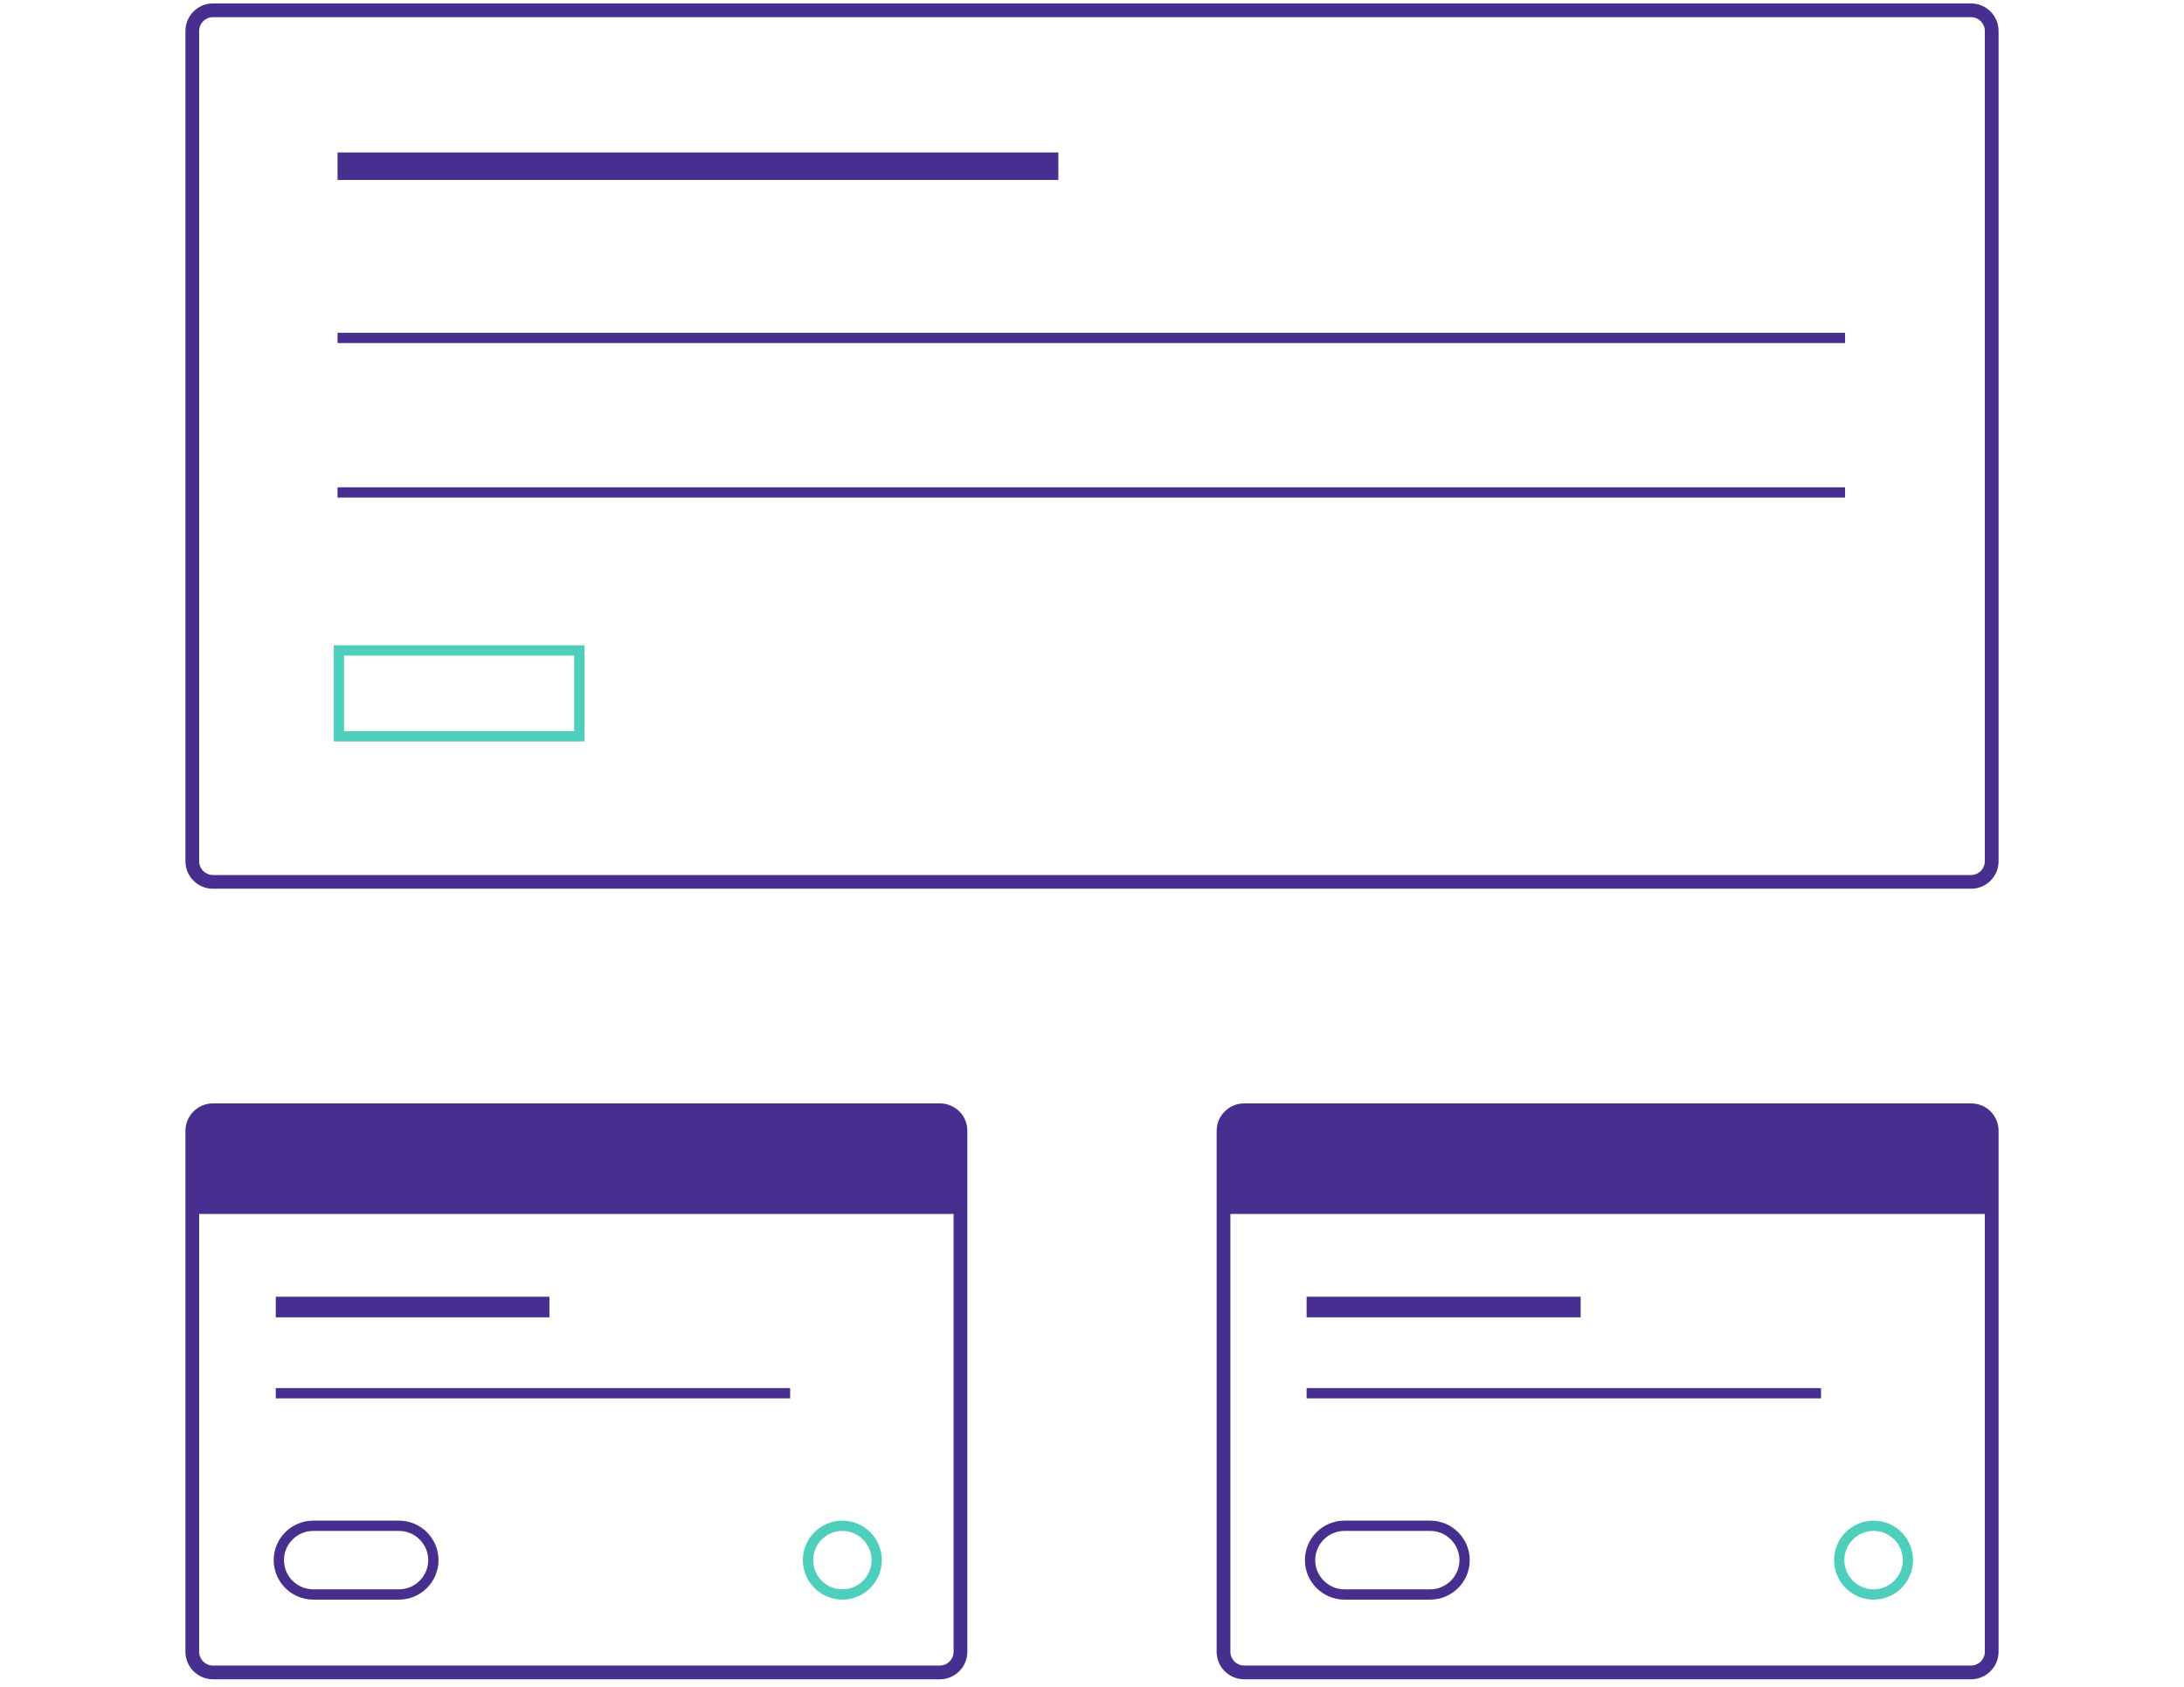
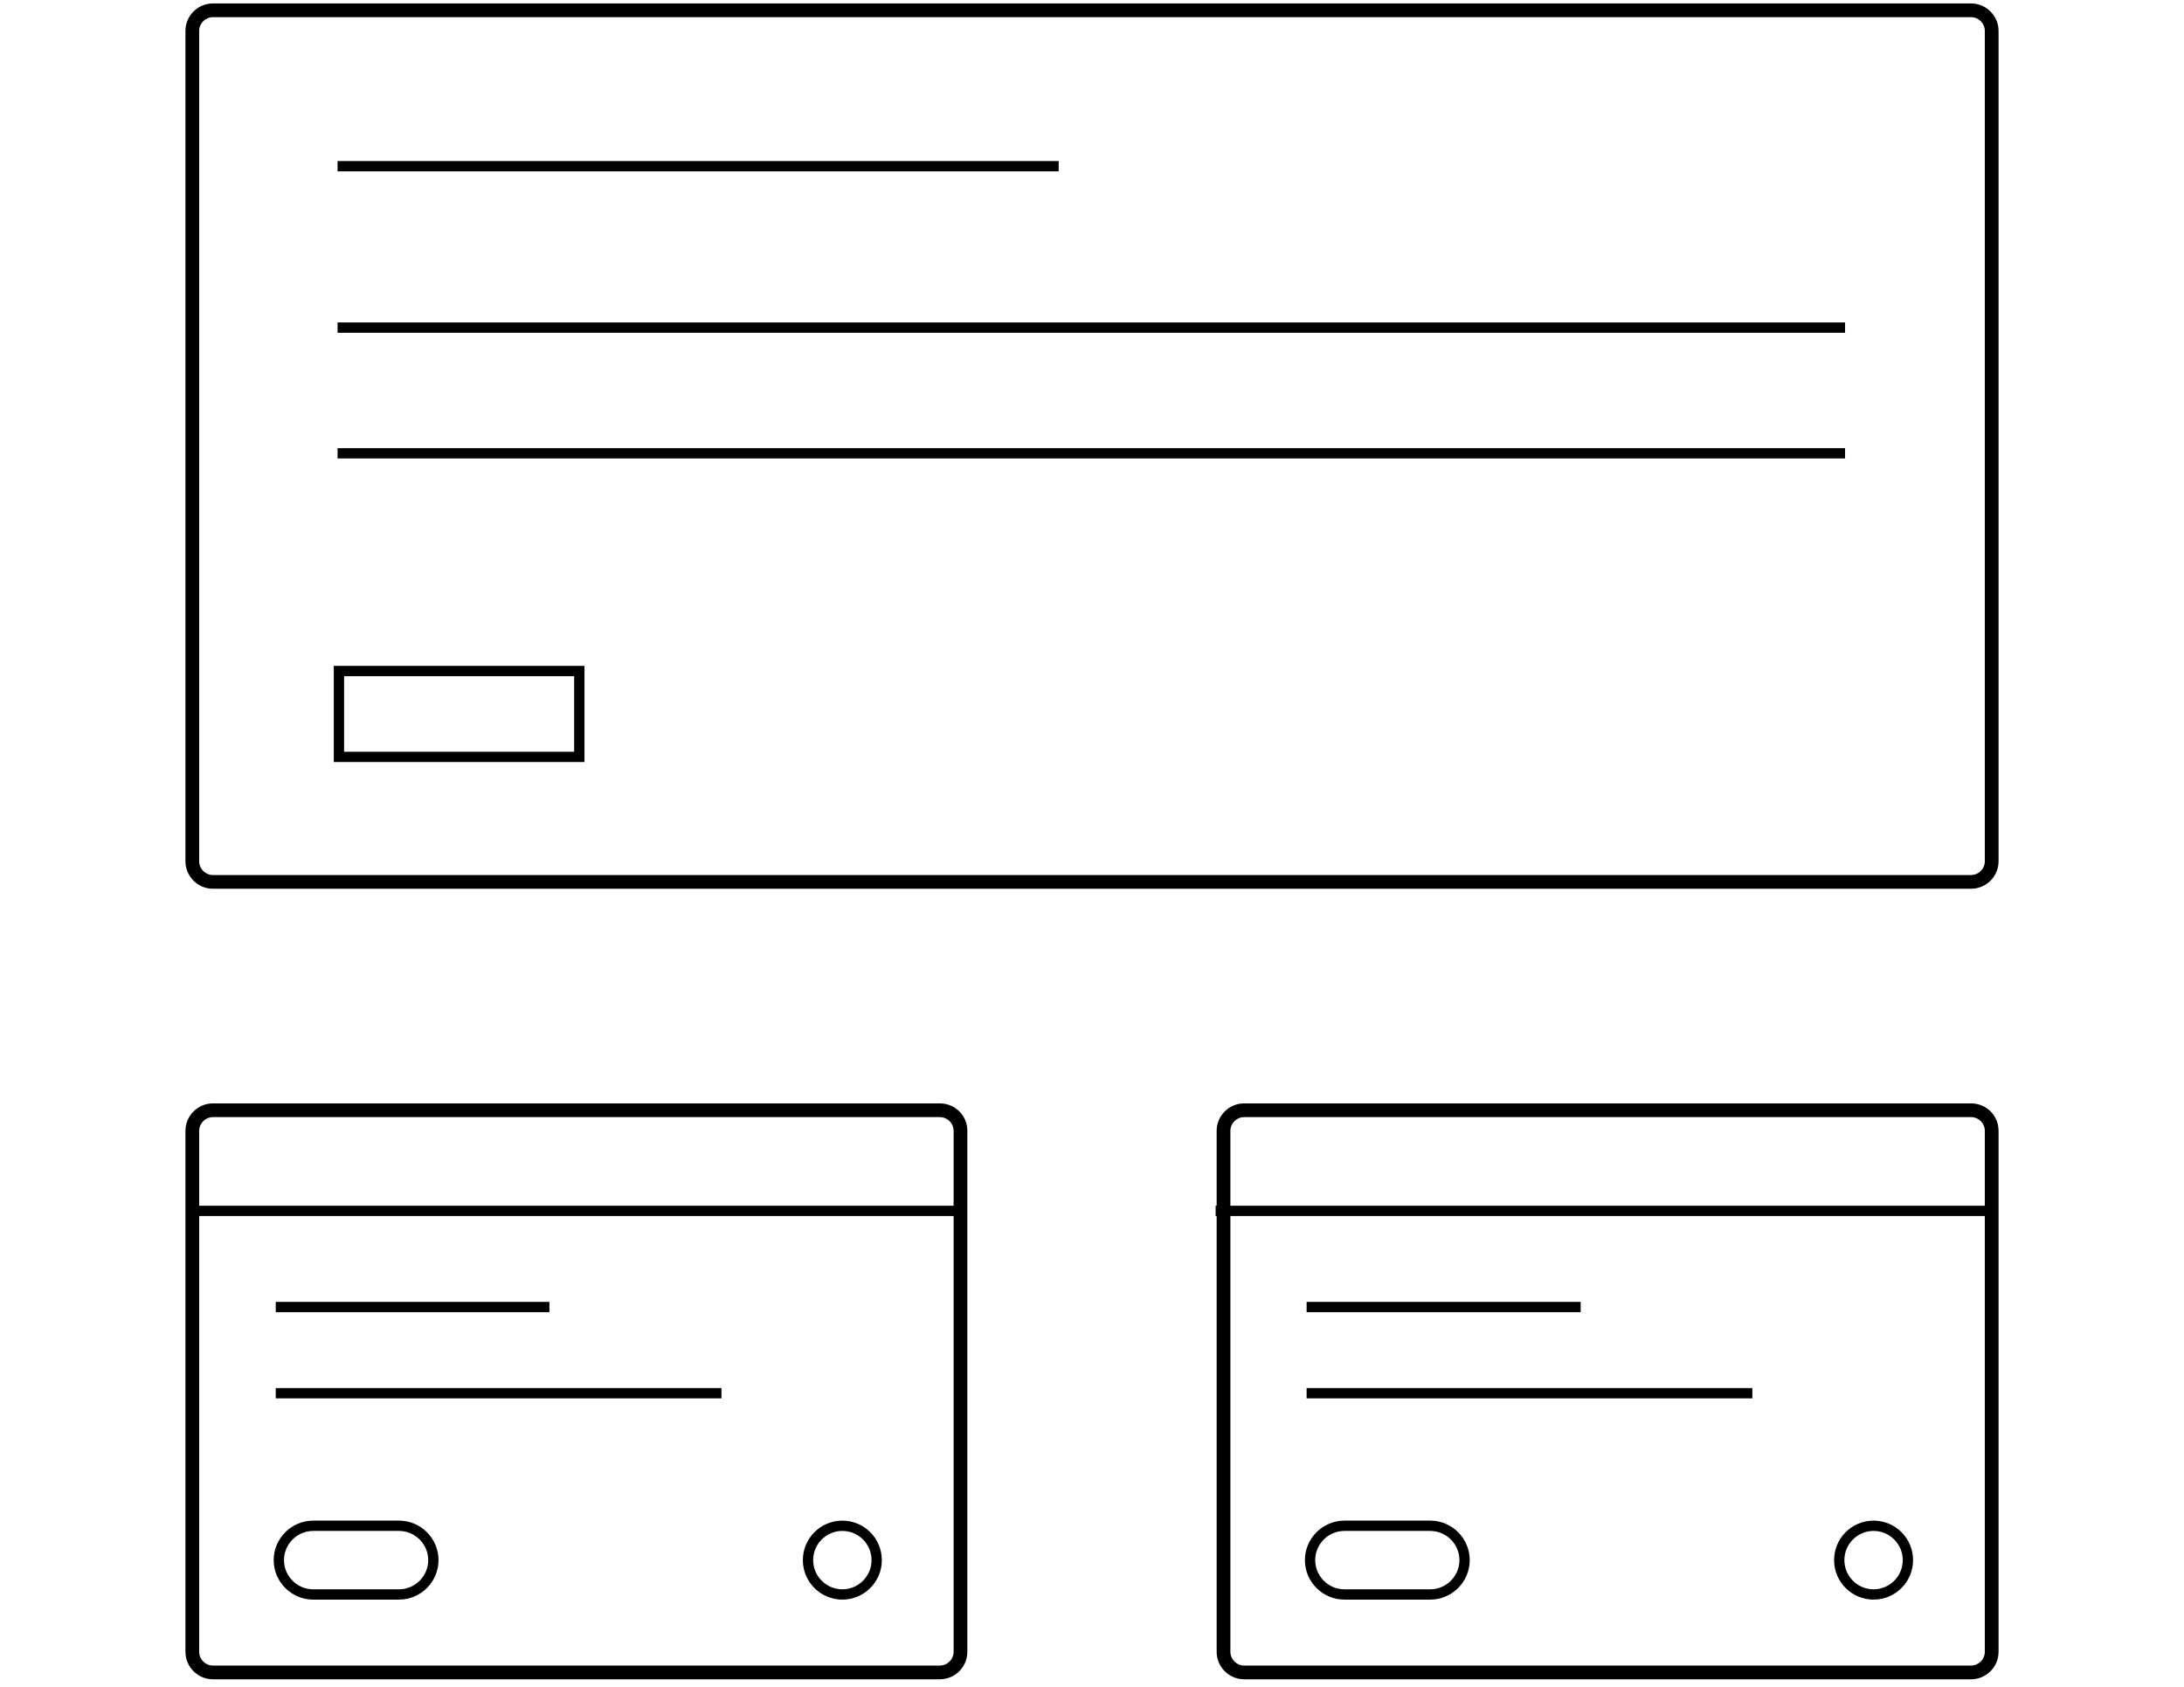
<svg xmlns="http://www.w3.org/2000/svg" version="1.1" id="Layer_1" x="0px" y="0px" viewBox="0 0 636 491" enable-background="new 0 0 636 491" xml:space="preserve">
  <g>
-     <path fill="#462F8E" d="M574,325.3c2.2,0,4,1.8,4,4V481c0,2.2-1.8,4-4,4H362.3c-2.2,0-4-1.8-4-4V329.3c0-2.2,1.8-4,4-4H574    M574,321.3H362.3c-4.4,0-8,3.6-8,8V481c0,4.4,3.6,8,8,8H574c4.4,0,8-3.6,8-8V329.3C582,324.8,578.4,321.3,574,321.3L574,321.3z" />
+     <path fill="#000" d="M574,325.3c2.2,0,4,1.8,4,4V481c0,2.2-1.8,4-4,4H362.3c-2.2,0-4-1.8-4-4V329.3c0-2.2,1.8-4,4-4H574    M574,321.3H362.3c-4.4,0-8,3.6-8,8V481c0,4.4,3.6,8,8,8H574c4.4,0,8-3.6,8-8V329.3C582,324.8,578.4,321.3,574,321.3L574,321.3z" />
  </g>
-   <path fill="#462F8E" d="M579.1,353.5h-222v-24.7c0-3,2.4-5.3,5.3-5.3h211.3c3,0,5.3,2.4,5.3,5.3V353.5z" />
-   <line fill="none" stroke="#462F8E" stroke-width="6" stroke-miterlimit="10" x1="380.5" y1="380.6" x2="460.3" y2="380.6" />
-   <line fill="none" stroke="#462F8E" stroke-width="3" stroke-miterlimit="10" x1="380.5" y1="405.7" x2="530.3" y2="405.7" />
-   <circle fill="none" stroke="#4ECFBC" stroke-width="3" stroke-miterlimit="10" cx="545.6" cy="454.3" r="10" />
-   <path fill="none" stroke="#462F8E" stroke-width="3" stroke-miterlimit="10" d="M416.5,464.3h-25c-5.5,0-10-4.5-10-10v0  c0-5.5,4.5-10,10-10h25c5.5,0,10,4.5,10,10v0C426.5,459.8,422,464.3,416.5,464.3z" />
+   <path fill="none" d="M579.1,353.5h-222v-24.7c0-3,2.4-5.3,5.3-5.3h211.3c3,0,5.3,2.4,5.3,5.3V353.5z" />
+   <line fill="none" stroke="#000" stroke-width="3" stroke-miterlimit="10" x1="354" y1="352.6" x2="580.3" y2="352.6" />
+   <line fill="none" stroke="#000" stroke-width="3" stroke-miterlimit="10" x1="380.5" y1="380.6" x2="460.3" y2="380.6" />
+   <line fill="none" stroke="#000" stroke-width="3" stroke-miterlimit="10" x1="380.5" y1="405.7" x2="510.3" y2="405.7" />
+   <circle fill="none" stroke="#000" stroke-width="3" stroke-miterlimit="10" cx="545.6" cy="454.3" r="10" />
+   <path fill="none" stroke="#000" stroke-width="3" stroke-miterlimit="10" d="M416.5,464.3h-25c-5.5,0-10-4.5-10-10v0  c0-5.5,4.5-10,10-10h25c5.5,0,10,4.5,10,10v0C426.5,459.8,422,464.3,416.5,464.3z" />
  <g>
-     <path fill="#462F8E" d="M273.7,325.3c2.2,0,4,1.8,4,4V481c0,2.2-1.8,4-4,4H62c-2.2,0-4-1.8-4-4V329.3c0-2.2,1.8-4,4-4H273.7    M273.7,321.3H62c-4.4,0-8,3.6-8,8V481c0,4.4,3.6,8,8,8h211.7c4.4,0,8-3.6,8-8V329.3C281.7,324.8,278.1,321.3,273.7,321.3   L273.7,321.3z" />
+     <path fill="#000" d="M273.7,325.3c2.2,0,4,1.8,4,4V481c0,2.2-1.8,4-4,4H62c-2.2,0-4-1.8-4-4V329.3c0-2.2,1.8-4,4-4H273.7    M273.7,321.3H62c-4.4,0-8,3.6-8,8V481c0,4.4,3.6,8,8,8h211.7c4.4,0,8-3.6,8-8V329.3C281.7,324.8,278.1,321.3,273.7,321.3   L273.7,321.3z" />
  </g>
-   <path fill="#462F8E" d="M278.9,353.5h-222v-24.7c0-3,2.4-5.3,5.3-5.3h211.3c3,0,5.3,2.4,5.3,5.3V353.5z" />
-   <line fill="none" stroke="#462F8E" stroke-width="6" stroke-miterlimit="10" x1="80.3" y1="380.6" x2="160" y2="380.6" />
-   <line fill="none" stroke="#462F8E" stroke-width="3" stroke-miterlimit="10" x1="80.3" y1="405.7" x2="230.1" y2="405.7" />
-   <circle fill="none" stroke="#4ECFBC" stroke-width="3" stroke-miterlimit="10" cx="245.3" cy="454.3" r="10" />
-   <path fill="none" stroke="#462F8E" stroke-width="3" stroke-miterlimit="10" d="M116.2,464.3h-25c-5.5,0-10-4.5-10-10v0  c0-5.5,4.5-10,10-10h25c5.5,0,10,4.5,10,10v0C126.2,459.8,121.7,464.3,116.2,464.3z" />
-   <line fill="none" stroke="#462F8E" stroke-width="8" stroke-miterlimit="10" x1="98.3" y1="48.4" x2="308.2" y2="48.4" />
-   <line fill="none" stroke="#462F8E" stroke-width="3" stroke-miterlimit="10" x1="98.3" y1="98.4" x2="537.3" y2="98.4" />
+   <path fill="none" d="M278.9,353.5h-222v-24.7c0-3,2.4-5.3,5.3-5.3h211.3c3,0,5.3,2.4,5.3,5.3V353.5z" />
+   <line fill="none" stroke="#000" stroke-width="3" stroke-miterlimit="10" x1="55" y1="352.6" x2="280.3" y2="352.6" />
+   <line fill="none" stroke="#000" stroke-width="3" stroke-miterlimit="10" x1="80.3" y1="380.6" x2="160" y2="380.6" />
+   <line fill="none" stroke="#000" stroke-width="3" stroke-miterlimit="10" x1="80.3" y1="405.7" x2="210.1" y2="405.7" />
+   <circle fill="none" stroke="#000" stroke-width="3" stroke-miterlimit="10" cx="245.3" cy="454.3" r="10" />
+   <path fill="none" stroke="#000" stroke-width="3" stroke-miterlimit="10" d="M116.2,464.3h-25c-5.5,0-10-4.5-10-10v0  c0-5.5,4.5-10,10-10h25c5.5,0,10,4.5,10,10v0C126.2,459.8,121.7,464.3,116.2,464.3z" />
+   <line fill="none" stroke="#000" stroke-width="3" stroke-miterlimit="10" x1="98.3" y1="48.4" x2="308.3" y2="48.4" />
+   <line fill="none" stroke="#000" stroke-width="3" stroke-miterlimit="10" x1="98.3" y1="95.4" x2="537.3" y2="95.4" />
  <g>
    <g>
-       <path fill="#462F8E" d="M574,5c2.2,0,4,1.8,4,4v241.8c0,2.2-1.8,4-4,4H62c-2.2,0-4-1.8-4-4V9c0-2.2,1.8-4,4-4H574 M574,1H62    c-4.4,0-8,3.6-8,8v241.8c0,4.4,3.6,8,8,8H574c4.4,0,8-3.6,8-8V9C582,4.6,578.4,1,574,1L574,1z" />
+       <path fill="#000" d="M574,5c2.2,0,4,1.8,4,4v241.8c0,2.2-1.8,4-4,4H62c-2.2,0-4-1.8-4-4V9c0-2.2,1.8-4,4-4H574 M574,1H62    c-4.4,0-8,3.6-8,8v241.8c0,4.4,3.6,8,8,8H574c4.4,0,8-3.6,8-8V9C582,4.6,578.4,1,574,1L574,1z" />
    </g>
  </g>
-   <rect x="98.7" y="189.4" fill="none" stroke="#4ECFBC" stroke-width="3" stroke-miterlimit="10" width="70" height="25" />
-   <line fill="none" stroke="#462F8E" stroke-width="3" stroke-miterlimit="10" x1="98.3" y1="143.4" x2="537.3" y2="143.4" />
+   <rect x="98.7" y="195.4" fill="none" stroke="#000" stroke-width="3" stroke-miterlimit="10" width="70" height="25" />
+   <line fill="none" stroke="#000" stroke-width="3" stroke-miterlimit="10" x1="98.3" y1="132" x2="537.3" y2="132" />
</svg>
